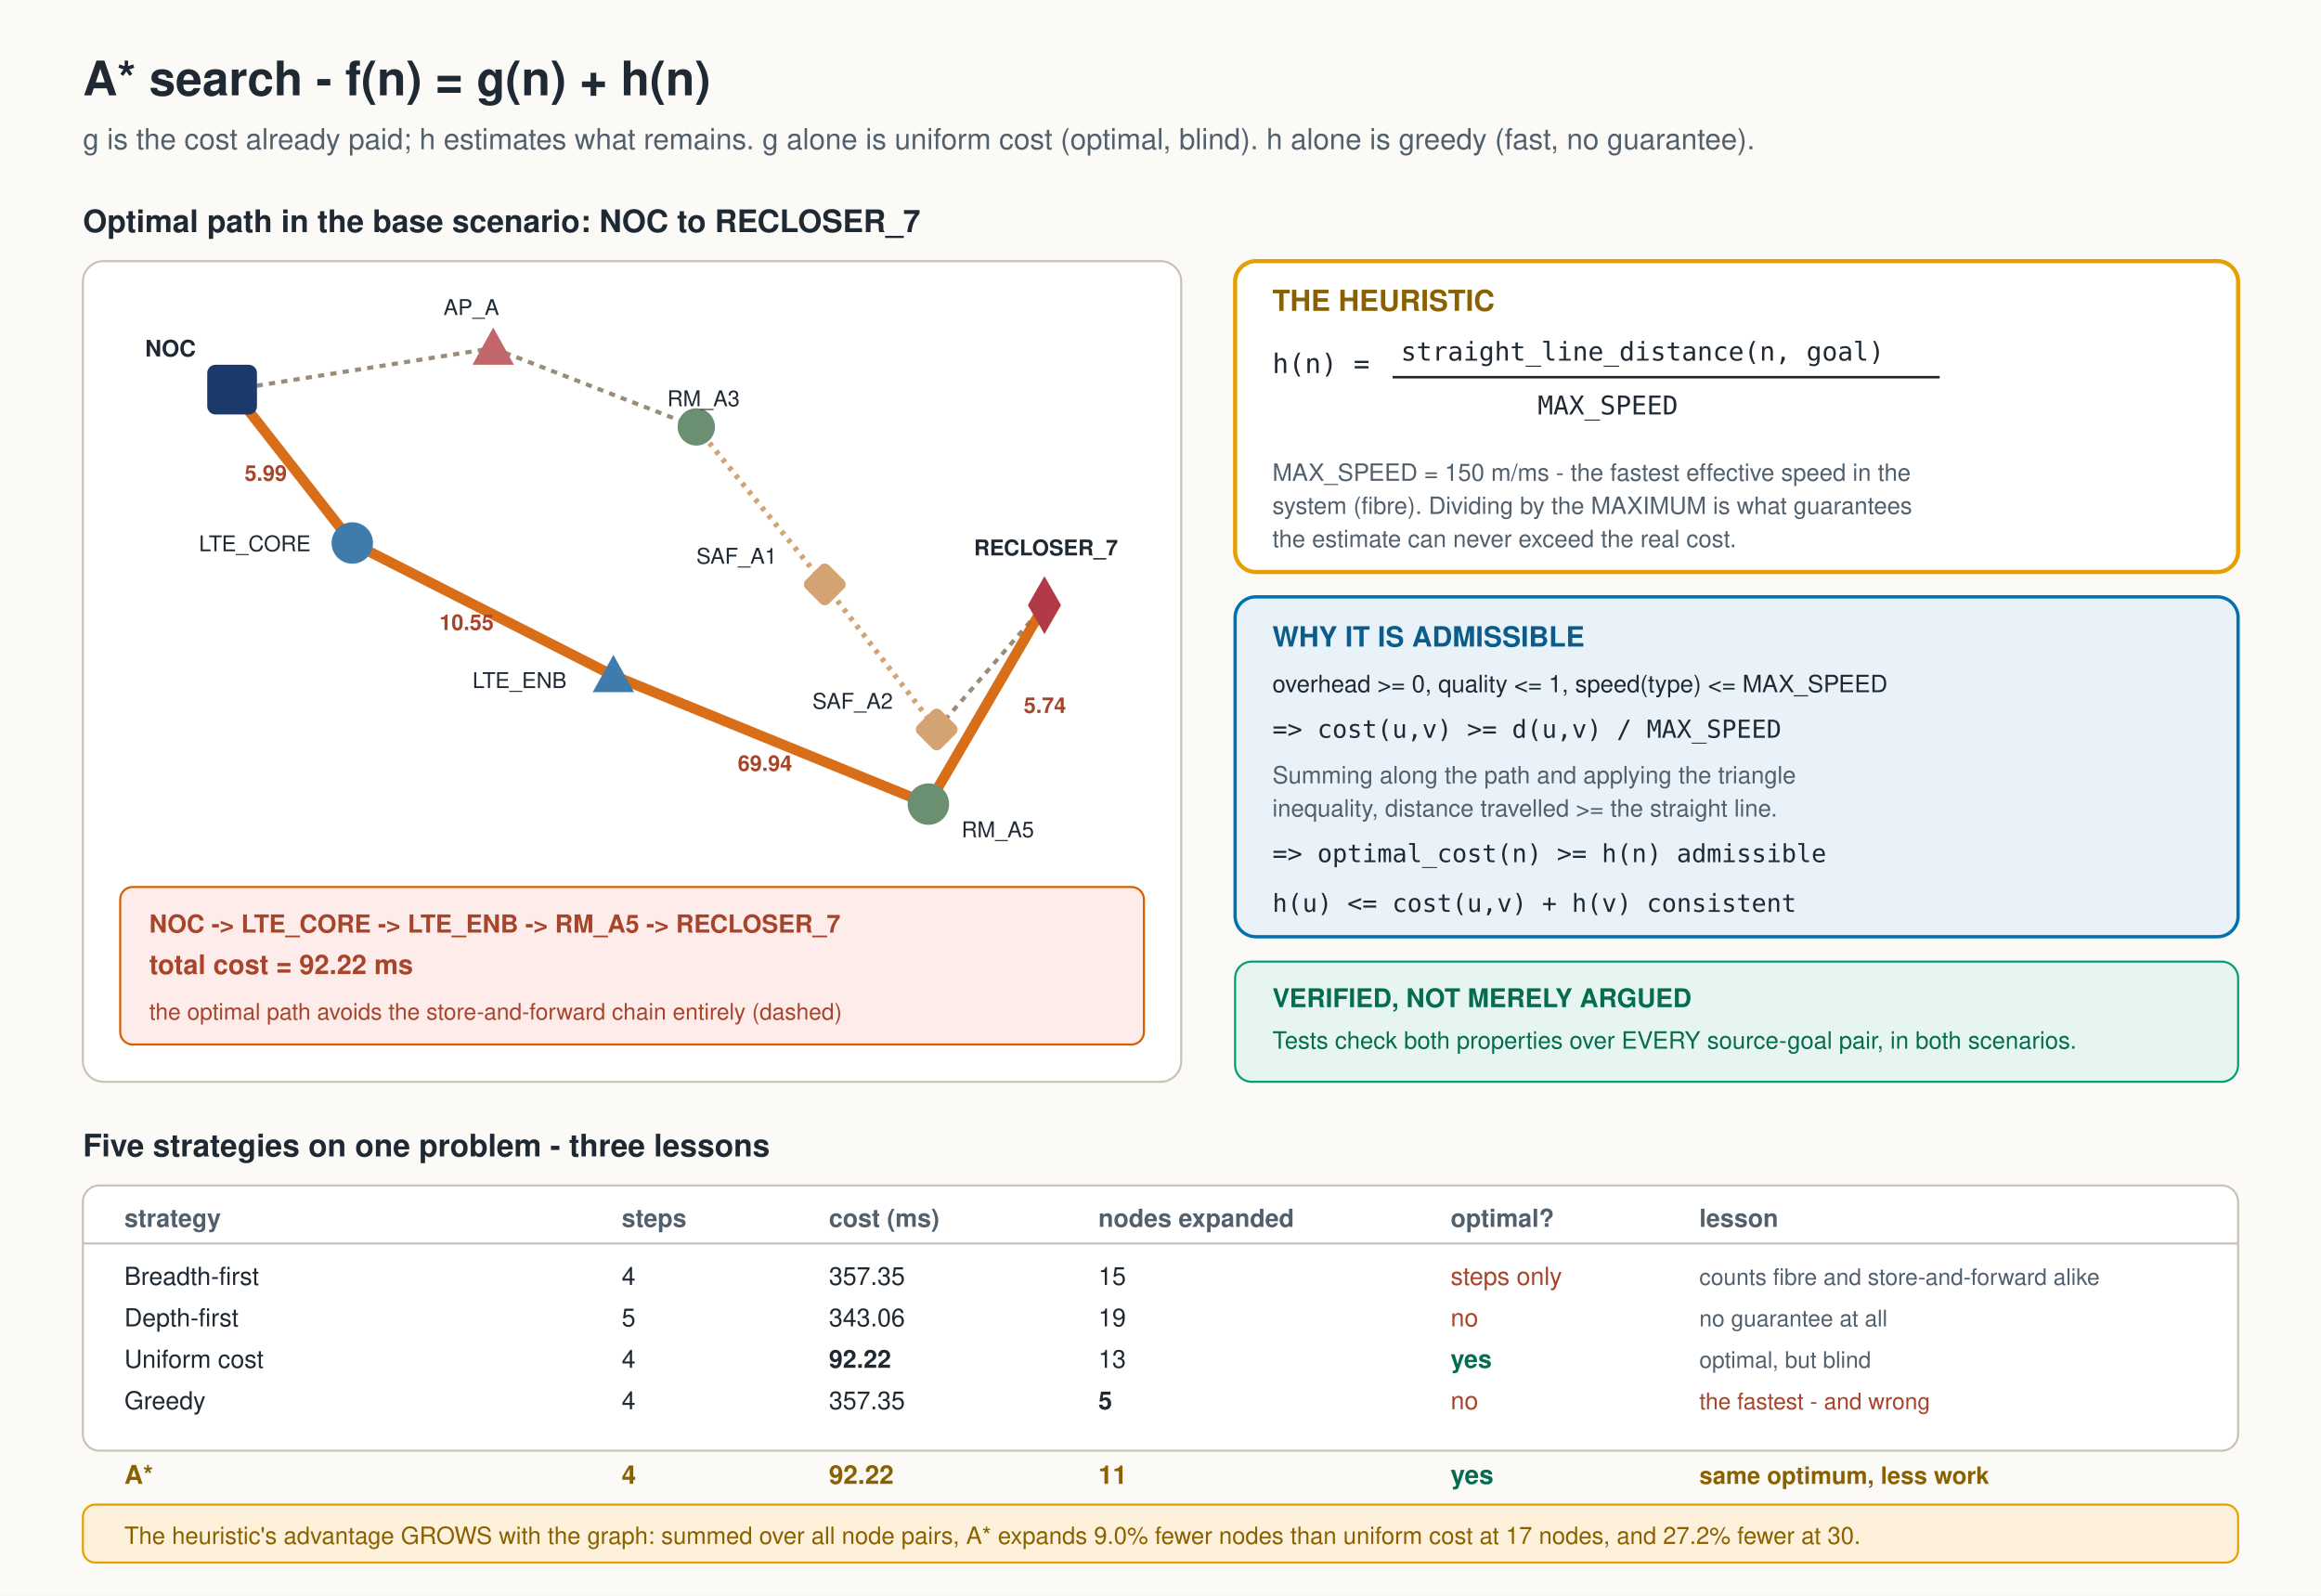
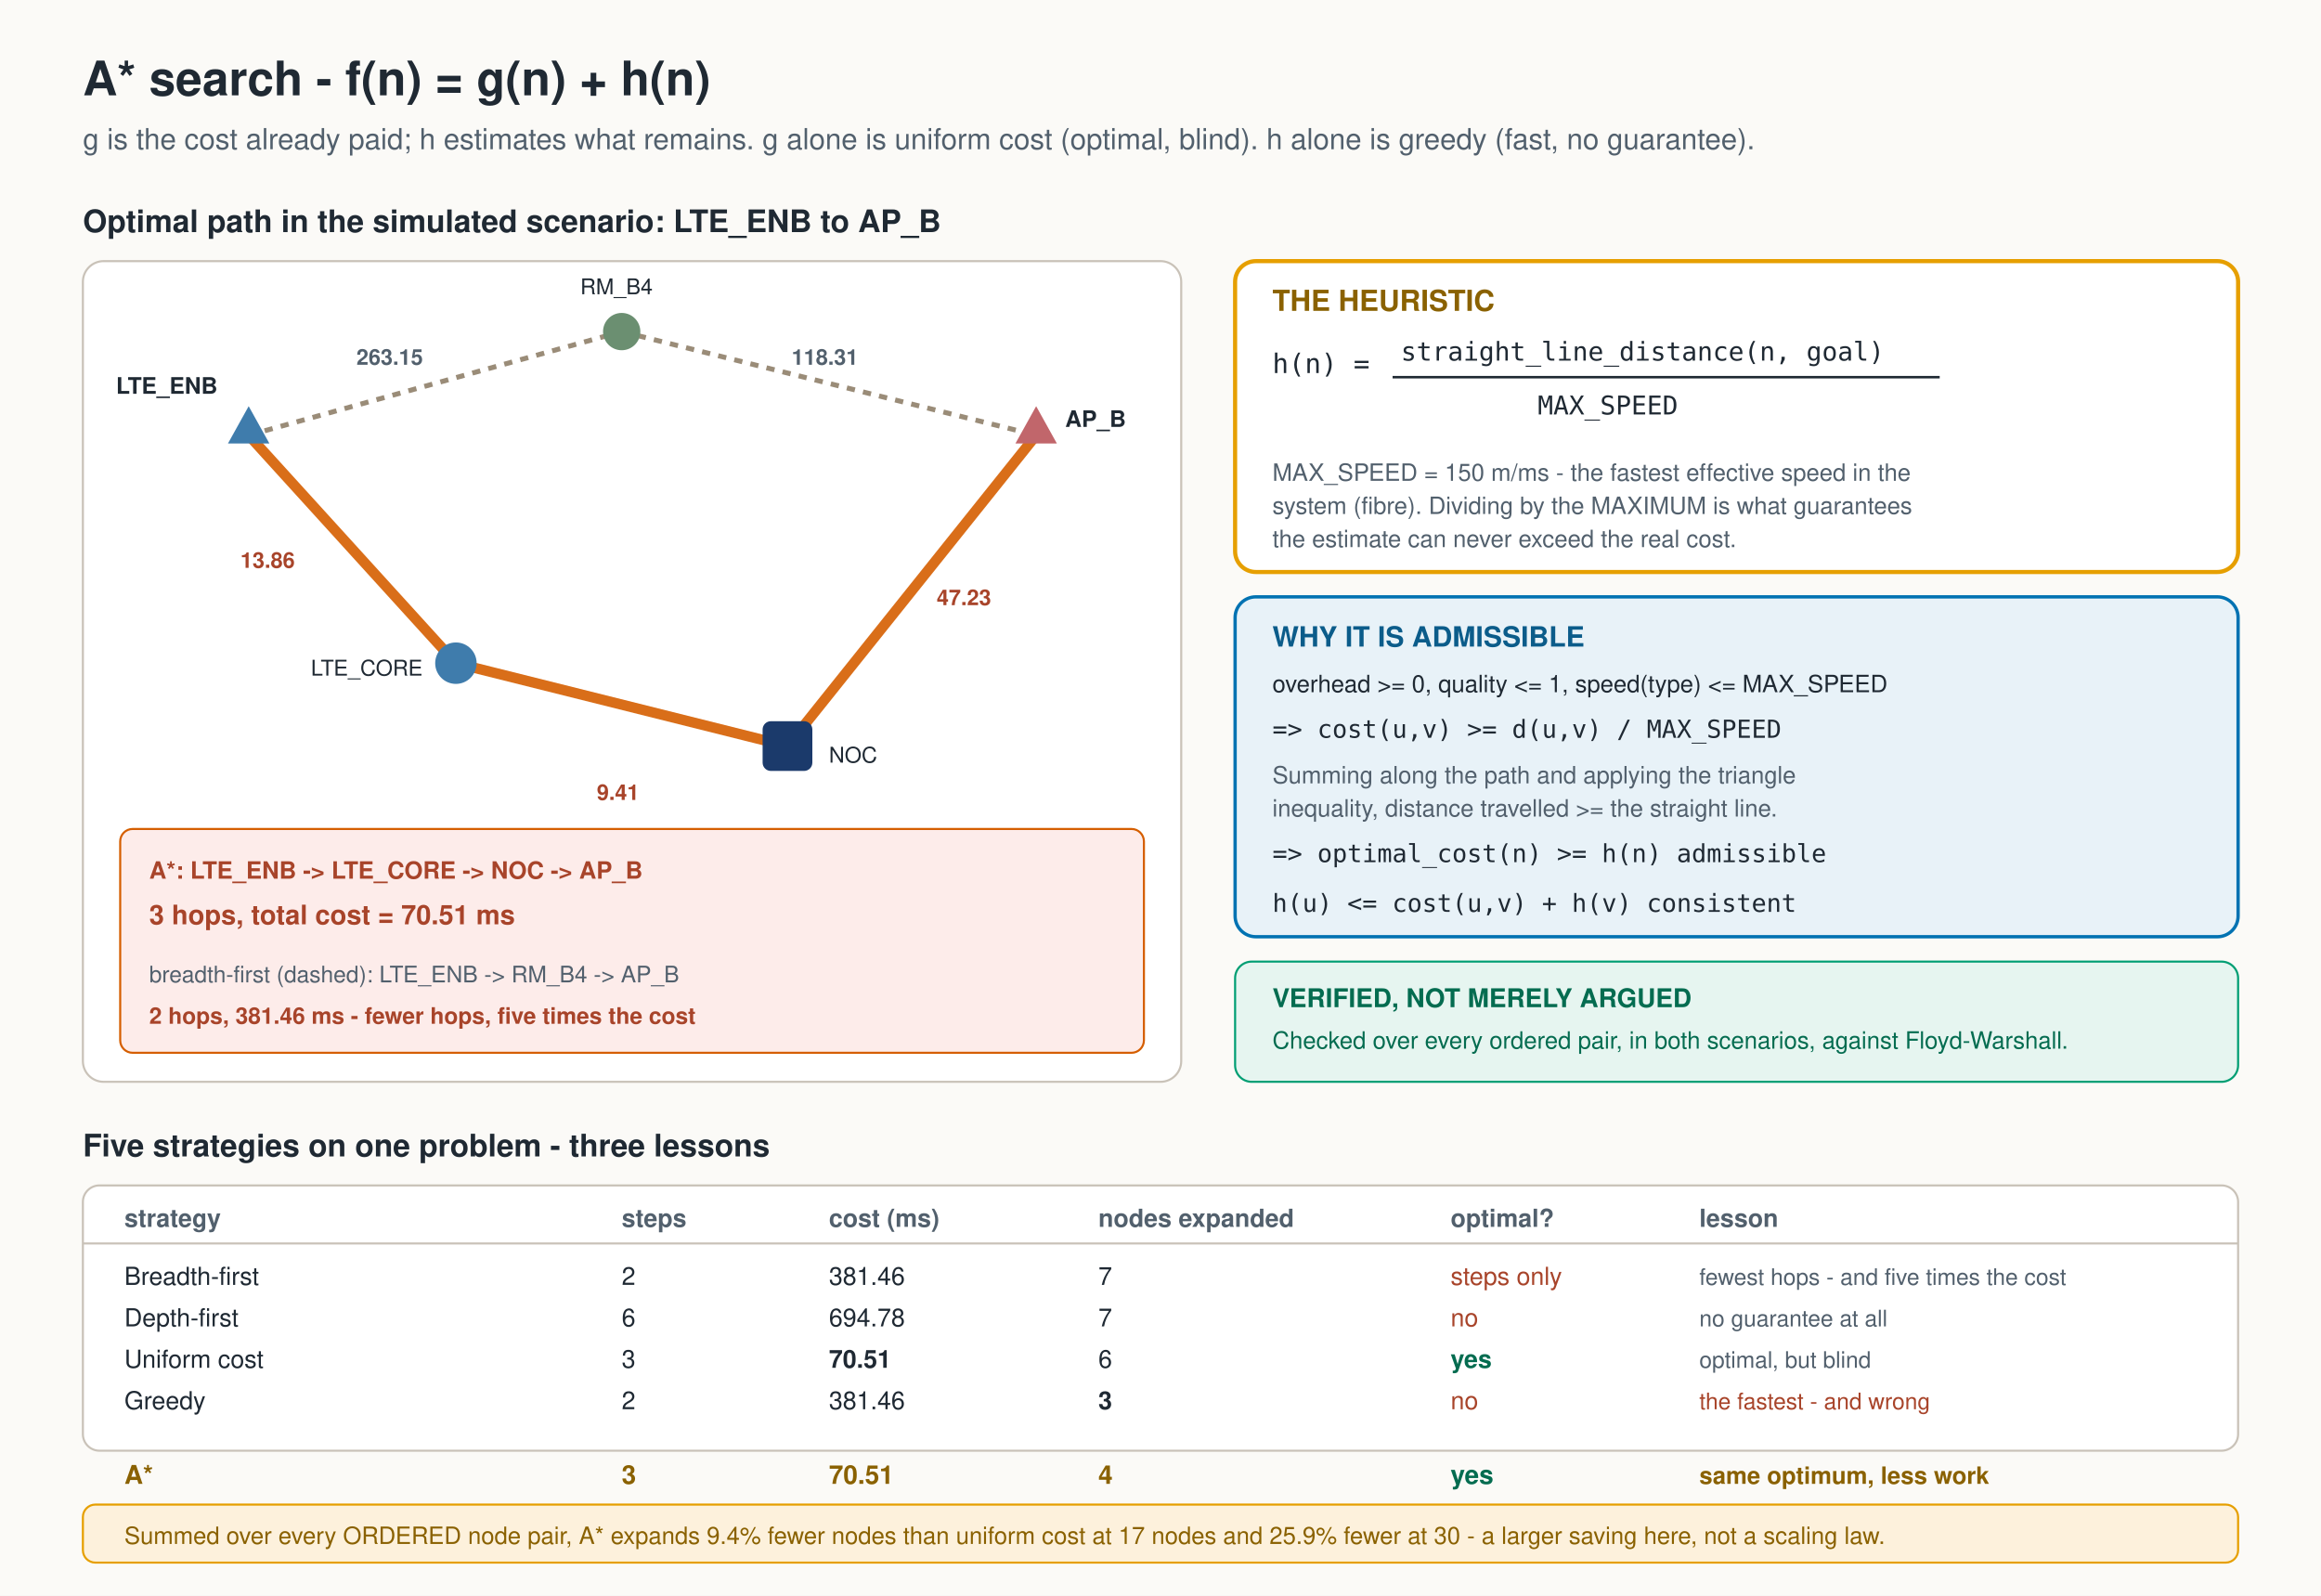
<svg xmlns="http://www.w3.org/2000/svg" viewBox="0 0 1120 770" width="1120" height="770" font-family="Segoe UI, Helvetica, Arial, sans-serif">
  <rect width="1120" height="770" fill="#fbfaf7" />
  <text x="40" y="46" font-size="23" fill="#1f2933" font-weight="600">A* search - f(n) = g(n) + h(n)</text>
  <text x="40" y="72" font-size="14" fill="#52606d">g is the cost already paid; h estimates what remains. g alone is uniform cost (optimal, blind). h alone is greedy (fast, no guarantee).</text>
-   <text x="40" y="112" font-size="15" fill="#1f2933" font-weight="700">Optimal path in the base scenario: NOC to RECLOSER_7</text>
+   <text x="40" y="112" font-size="15" fill="#1f2933" font-weight="700">Optimal path in the simulated scenario: LTE_ENB to AP_B</text>
  <rect x="40" y="126" width="530" height="396" rx="10" fill="#ffffff" stroke="#c9c2b8" stroke-width="1.0" />
-   <line x1="112" y1="188" x2="238" y2="168" stroke="#9a8c78" stroke-width="2" stroke-dasharray="3 3" />
-   <line x1="238" y1="168" x2="336" y2="206" stroke="#9a8c78" stroke-width="2" stroke-dasharray="3 3" />
-   <line x1="336" y1="206" x2="398" y2="282" stroke="#d4a373" stroke-width="2.6" stroke-dasharray="2 3" />
-   <line x1="398" y1="282" x2="452" y2="352" stroke="#d4a373" stroke-width="2.6" stroke-dasharray="2 3" />
-   <line x1="452" y1="352" x2="504" y2="292" stroke="#9a8c78" stroke-width="2" stroke-dasharray="3 3" />
-   <polyline points="112,188 170,262 296,326 448,388 504,292" fill="none" stroke="#D55E00" stroke-width="5" stroke-linejoin="round" stroke-linecap="round" opacity="0.9" />
-   <rect x="100" y="176" width="24" height="24" rx="4" fill="#1b3a6b" />
-   <text x="70" y="172" font-size="11" fill="#1f2933" font-weight="700">NOC</text>
-   <circle cx="170" cy="262" r="10" fill="#3f7cac" />
-   <text x="96" y="266" font-size="10.5" fill="#1f2933">LTE_CORE</text>
-   <polygon points="296,316 306,334 286,334" fill="#3f7cac" />
-   <text x="228" y="332" font-size="10.5" fill="#1f2933">LTE_ENB</text>
-   <circle cx="448" cy="388" r="10" fill="#6b8f71" />
-   <text x="464" y="404" font-size="10.5" fill="#1f2933">RM_A5</text>
-   <polygon points="504,278 512,292 504,306 496,292" fill="#b23a48" />
-   <text x="470" y="268" font-size="10.5" fill="#1f2933" font-weight="700">RECLOSER_7</text>
-   <polygon points="238,158 248,176 228,176" fill="#c1666b" />
-   <text x="214" y="152" font-size="10.5" fill="#1f2933">AP_A</text>
-   <circle cx="336" cy="206" r="9" fill="#6b8f71" />
-   <text x="322" y="196" font-size="10.5" fill="#1f2933">RM_A3</text>
-   <rect x="390" y="274" width="16" height="16" rx="3" fill="#d4a373" transform="rotate(45 398 282)" />
-   <text x="336" y="272" font-size="10.5" fill="#1f2933">SAF_A1</text>
-   <rect x="444" y="344" width="16" height="16" rx="3" fill="#d4a373" transform="rotate(45 452 352)" />
-   <text x="392" y="342" font-size="10.5" fill="#1f2933">SAF_A2</text>
-   <text x="118" y="232" font-size="10.5" fill="#a8442a" font-weight="600">5.99</text>
-   <text x="212" y="304" font-size="10.5" fill="#a8442a" font-weight="600">10.55</text>
-   <text x="356" y="372" font-size="10.5" fill="#a8442a" font-weight="600">69.94</text>
-   <text x="494" y="344" font-size="10.5" fill="#a8442a" font-weight="600">5.74</text>
-   <rect x="58" y="428" width="494" height="76" rx="6" fill="#fdecea" stroke="#D55E00" stroke-width="1.0" />
-   <text x="72" y="450" font-size="12" fill="#a8442a" font-weight="700">NOC -&gt; LTE_CORE -&gt; LTE_ENB -&gt; RM_A5 -&gt; RECLOSER_7</text>
-   <text x="72" y="470" font-size="13" fill="#a8442a" font-weight="700">total cost = 92.22 ms</text>
-   <text x="72" y="492" font-size="11" fill="#a8442a">the optimal path avoids the store-and-forward chain entirely (dashed)</text>
+   <line x1="120" y1="210" x2="300" y2="160" stroke="#9a8c78" stroke-width="2.4" stroke-dasharray="4 4" />
+   <line x1="300" y1="160" x2="500" y2="210" stroke="#9a8c78" stroke-width="2.4" stroke-dasharray="4 4" />
+   <polyline points="120,210 220,320 380,360 500,210" fill="none" stroke="#D55E00" stroke-width="5" stroke-linejoin="round" stroke-linecap="round" opacity="0.9" />
+   <polygon points="120,196 130,214 110,214" fill="#3f7cac" />
+   <text x="56" y="190" font-size="11" fill="#1f2933" font-weight="700">LTE_ENB</text>
+   <circle cx="220" cy="320" r="10" fill="#3f7cac" />
+   <text x="150" y="326" font-size="10.5" fill="#1f2933">LTE_CORE</text>
+   <rect x="368" y="348" width="24" height="24" rx="4" fill="#1b3a6b" />
+   <text x="400" y="368" font-size="10.5" fill="#1f2933">NOC</text>
+   <polygon points="500,196 510,214 490,214" fill="#c1666b" />
+   <text x="514" y="206" font-size="11" fill="#1f2933" font-weight="700">AP_B</text>
+   <circle cx="300" cy="160" r="9" fill="#6b8f71" />
+   <text x="280" y="142" font-size="10.5" fill="#1f2933">RM_B4</text>
+   <text x="116" y="274" font-size="10.5" fill="#a8442a" font-weight="600">13.86</text>
+   <text x="288" y="386" font-size="10.5" fill="#a8442a" font-weight="600">9.41</text>
+   <text x="452" y="292" font-size="10.5" fill="#a8442a" font-weight="600">47.23</text>
+   <text x="172" y="176" font-size="10.5" fill="#52606d" font-weight="600">263.15</text>
+   <text x="382" y="176" font-size="10.5" fill="#52606d" font-weight="600">118.31</text>
+   <rect x="58" y="400" width="494" height="108" rx="6" fill="#fdecea" stroke="#D55E00" stroke-width="1.0" />
+   <text x="72" y="424" font-size="11.5" fill="#a8442a" font-weight="700">A*:  LTE_ENB -&gt; LTE_CORE -&gt; NOC -&gt; AP_B</text>
+   <text x="72" y="446" font-size="13" fill="#a8442a" font-weight="700">3 hops,  total cost = 70.51 ms</text>
+   <text x="72" y="474" font-size="11" fill="#52606d">breadth-first (dashed):  LTE_ENB -&gt; RM_B4 -&gt; AP_B</text>
+   <text x="72" y="494" font-size="11" fill="#a8442a" font-weight="600">2 hops, 381.46 ms - fewer hops, five times the cost</text>
  <rect x="596" y="126" width="484" height="150" rx="10" fill="#ffffff" stroke="#E69F00" stroke-width="2" />
  <text x="614" y="150" font-size="14" fill="#8a6100" font-weight="700">THE HEURISTIC</text>
  <text x="614" y="180" font-size="13" fill="#1f2933" font-family="Consolas, SFMono-Regular, Menlo, monospace">h(n) =</text>
  <text x="676" y="174" font-size="12.5" fill="#1f2933" font-family="Consolas, SFMono-Regular, Menlo, monospace">straight_line_distance(n, goal)</text>
  <line x1="672" y1="182" x2="936" y2="182" stroke="#1f2933" stroke-width="1.2" />
  <text x="742" y="200" font-size="12.5" fill="#1f2933" font-family="Consolas, SFMono-Regular, Menlo, monospace">MAX_SPEED</text>
  <text x="614" y="232" font-size="11.5" fill="#52606d">MAX_SPEED = 150 m/ms - the fastest effective speed in the</text>
  <text x="614" y="248" font-size="11.5" fill="#52606d">system (fibre). Dividing by the MAXIMUM is what guarantees</text>
  <text x="614" y="264" font-size="11.5" fill="#52606d">the estimate can never exceed the real cost.</text>
  <rect x="596" y="288" width="484" height="164" rx="10" fill="#e8f2f8" stroke="#0072B2" stroke-width="1.6" />
  <text x="614" y="312" font-size="13.5" fill="#0b5c8a" font-weight="700">WHY IT IS ADMISSIBLE</text>
  <text x="614" y="334" font-size="11.5" fill="#1f2933">overhead &gt;= 0,  quality &lt;= 1,  speed(type) &lt;= MAX_SPEED</text>
  <text x="614" y="356" font-size="12" fill="#1f2933" font-family="Consolas, SFMono-Regular, Menlo, monospace">=&gt; cost(u,v) &gt;= d(u,v) / MAX_SPEED</text>
  <text x="614" y="378" font-size="11.5" fill="#52606d">Summing along the path and applying the triangle</text>
  <text x="614" y="394" font-size="11.5" fill="#52606d">inequality, distance travelled &gt;= the straight line.</text>
  <text x="614" y="416" font-size="12" fill="#1f2933" font-family="Consolas, SFMono-Regular, Menlo, monospace">=&gt; optimal_cost(n) &gt;= h(n)    admissible</text>
  <text x="614" y="440" font-size="12" fill="#1f2933" font-family="Consolas, SFMono-Regular, Menlo, monospace">h(u) &lt;= cost(u,v) + h(v)      consistent</text>
  <rect x="596" y="464" width="484" height="58" rx="8" fill="#e6f5f0" stroke="#009E73" stroke-width="1.0" />
  <text x="614" y="486" font-size="12.5" fill="#046c50" font-weight="700">VERIFIED, NOT MERELY ARGUED</text>
-   <text x="614" y="506" font-size="11.5" fill="#046c50">Tests check both properties over EVERY source-goal pair, in both scenarios.</text>
+   <text x="614" y="506" font-size="11.5" fill="#046c50">Checked over every ordered pair, in both scenarios, against Floyd-Warshall.</text>
  <text x="40" y="558" font-size="15" fill="#1f2933" font-weight="700">Five strategies on one problem - three lessons</text>
  <rect x="40" y="572" width="1040" height="128" rx="8" fill="#ffffff" stroke="#c9c2b8" stroke-width="1.0" />
  <line x1="40" y1="600" x2="1080" y2="600" stroke="#c9c2b8" stroke-width="1" />
  <text x="60" y="592" font-size="12" fill="#52606d" font-weight="700">strategy</text>
  <text x="300" y="592" font-size="12" fill="#52606d" font-weight="700">steps</text>
  <text x="400" y="592" font-size="12" fill="#52606d" font-weight="700">cost (ms)</text>
  <text x="530" y="592" font-size="12" fill="#52606d" font-weight="700">nodes expanded</text>
  <text x="700" y="592" font-size="12" fill="#52606d" font-weight="700">optimal?</text>
  <text x="820" y="592" font-size="12" fill="#52606d" font-weight="700">lesson</text>
  <text x="60" y="620" font-size="12" fill="#1f2933">Breadth-first</text>
-   <text x="300" y="620" font-size="12" fill="#1f2933">4</text>
-   <text x="400" y="620" font-size="12" fill="#1f2933">357.35</text>
-   <text x="530" y="620" font-size="12" fill="#1f2933">15</text>
+   <text x="300" y="620" font-size="12" fill="#1f2933">2</text>
+   <text x="400" y="620" font-size="12" fill="#1f2933">381.46</text>
+   <text x="530" y="620" font-size="12" fill="#1f2933">7</text>
  <text x="700" y="620" font-size="12" fill="#a8442a">steps only</text>
-   <text x="820" y="620" font-size="11" fill="#52606d">counts fibre and store-and-forward alike</text>
+   <text x="820" y="620" font-size="11" fill="#52606d">fewest hops - and five times the cost</text>
  <text x="60" y="640" font-size="12" fill="#1f2933">Depth-first</text>
-   <text x="300" y="640" font-size="12" fill="#1f2933">5</text>
-   <text x="400" y="640" font-size="12" fill="#1f2933">343.06</text>
-   <text x="530" y="640" font-size="12" fill="#1f2933">19</text>
+   <text x="300" y="640" font-size="12" fill="#1f2933">6</text>
+   <text x="400" y="640" font-size="12" fill="#1f2933">694.78</text>
+   <text x="530" y="640" font-size="12" fill="#1f2933">7</text>
  <text x="700" y="640" font-size="12" fill="#a8442a">no</text>
  <text x="820" y="640" font-size="11" fill="#52606d">no guarantee at all</text>
  <text x="60" y="660" font-size="12" fill="#1f2933">Uniform cost</text>
-   <text x="300" y="660" font-size="12" fill="#1f2933">4</text>
-   <text x="400" y="660" font-size="12" fill="#1f2933" font-weight="700">92.22</text>
-   <text x="530" y="660" font-size="12" fill="#1f2933">13</text>
+   <text x="300" y="660" font-size="12" fill="#1f2933">3</text>
+   <text x="400" y="660" font-size="12" fill="#1f2933" font-weight="700">70.51</text>
+   <text x="530" y="660" font-size="12" fill="#1f2933">6</text>
  <text x="700" y="660" font-size="12" fill="#046c50" font-weight="700">yes</text>
  <text x="820" y="660" font-size="11" fill="#52606d">optimal, but blind</text>
  <text x="60" y="680" font-size="12" fill="#1f2933">Greedy</text>
-   <text x="300" y="680" font-size="12" fill="#1f2933">4</text>
-   <text x="400" y="680" font-size="12" fill="#1f2933">357.35</text>
-   <text x="530" y="680" font-size="12" fill="#1f2933" font-weight="700">5</text>
+   <text x="300" y="680" font-size="12" fill="#1f2933">2</text>
+   <text x="400" y="680" font-size="12" fill="#1f2933">381.46</text>
+   <text x="530" y="680" font-size="12" fill="#1f2933" font-weight="700">3</text>
  <text x="700" y="680" font-size="12" fill="#a8442a">no</text>
  <text x="820" y="680" font-size="11" fill="#a8442a">the fastest - and wrong</text>
  <text x="60" y="716" font-size="12.5" fill="#8a6100" font-weight="700">A*</text>
-   <text x="300" y="716" font-size="12.5" fill="#8a6100" font-weight="700">4</text>
-   <text x="400" y="716" font-size="12.5" fill="#8a6100" font-weight="700">92.22</text>
-   <text x="530" y="716" font-size="12.5" fill="#8a6100" font-weight="700">11</text>
+   <text x="300" y="716" font-size="12.5" fill="#8a6100" font-weight="700">3</text>
+   <text x="400" y="716" font-size="12.5" fill="#8a6100" font-weight="700">70.51</text>
+   <text x="530" y="716" font-size="12.5" fill="#8a6100" font-weight="700">4</text>
  <text x="700" y="716" font-size="12.5" fill="#046c50" font-weight="700">yes</text>
  <text x="820" y="716" font-size="11.5" fill="#8a6100" font-weight="700">same optimum, less work</text>
  <rect x="40" y="726" width="1040" height="28" rx="6" fill="#fdf1dc" stroke="#E69F00" stroke-width="1.0" />
-   <text x="60" y="745" font-size="11.5" fill="#8a6100">The heuristic's advantage GROWS with the graph: summed over all node pairs, A* expands 9.0% fewer nodes than uniform cost at 17 nodes, and 27.2% fewer at 30.</text>
+   <text x="60" y="745" font-size="11.5" fill="#8a6100">Summed over every ORDERED node pair, A* expands 9.4% fewer nodes than uniform cost at 17 nodes and 25.9% fewer at 30 - a larger saving here, not a scaling law.</text>
</svg>
